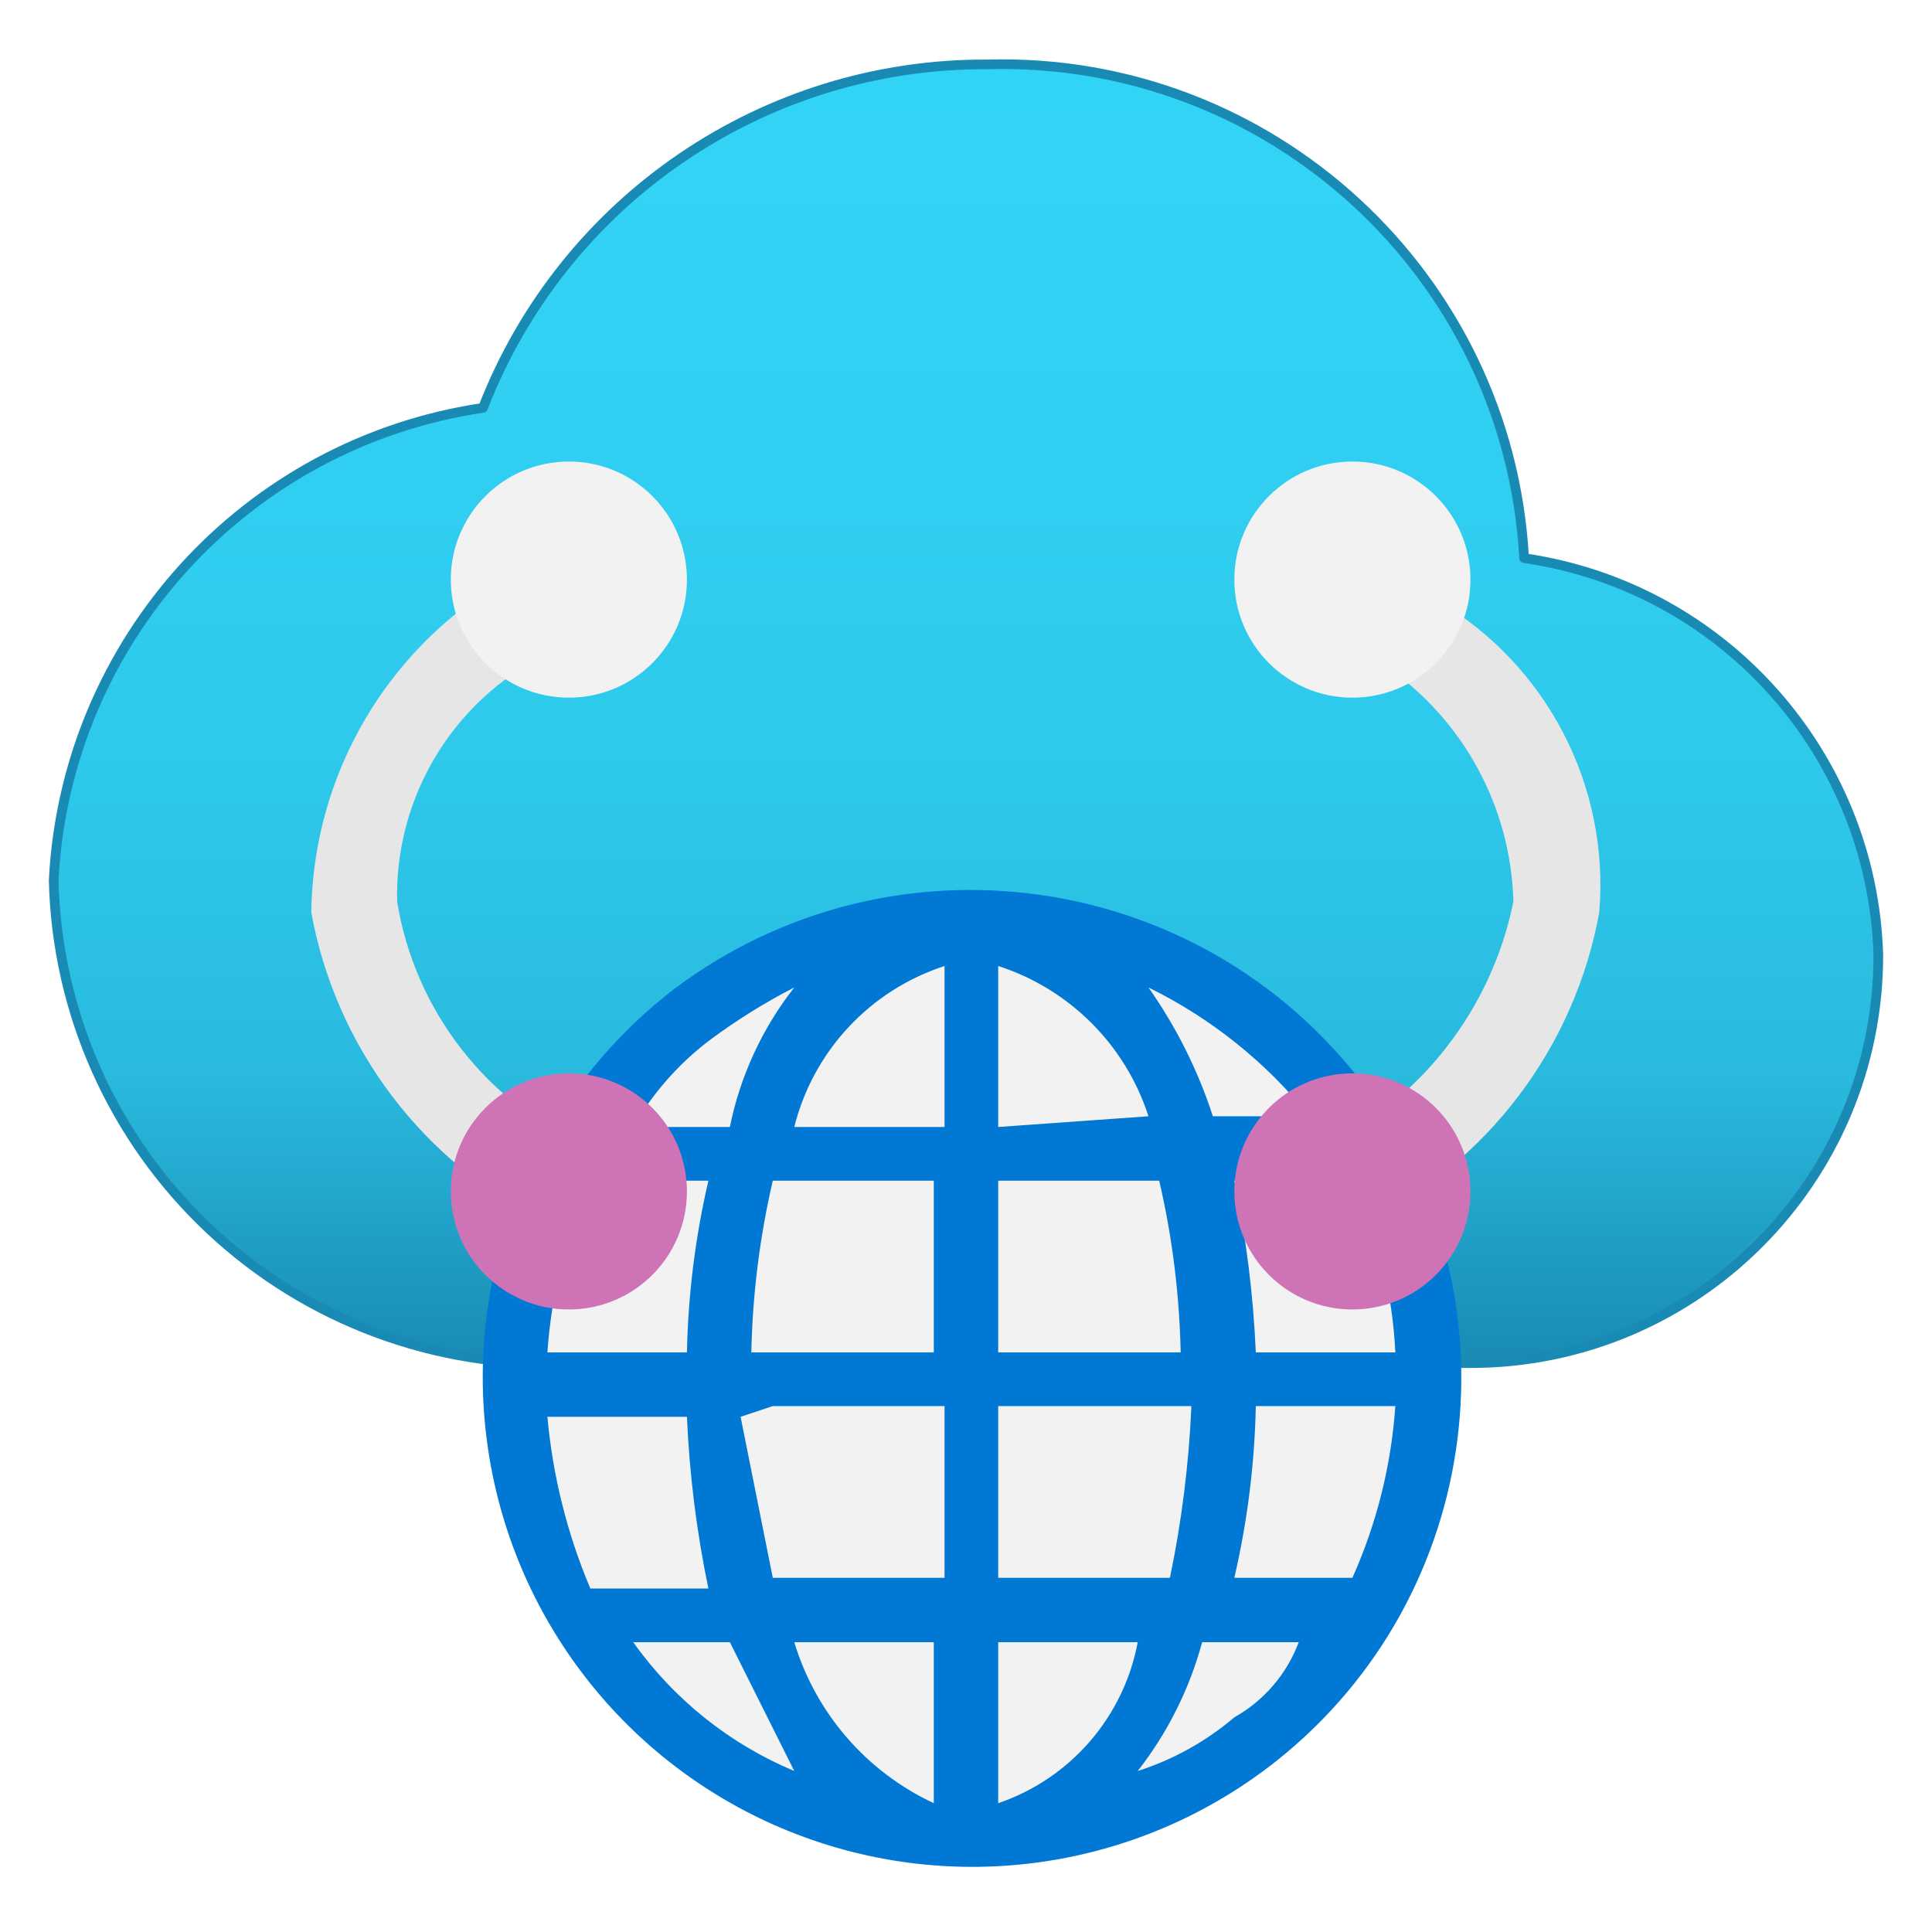
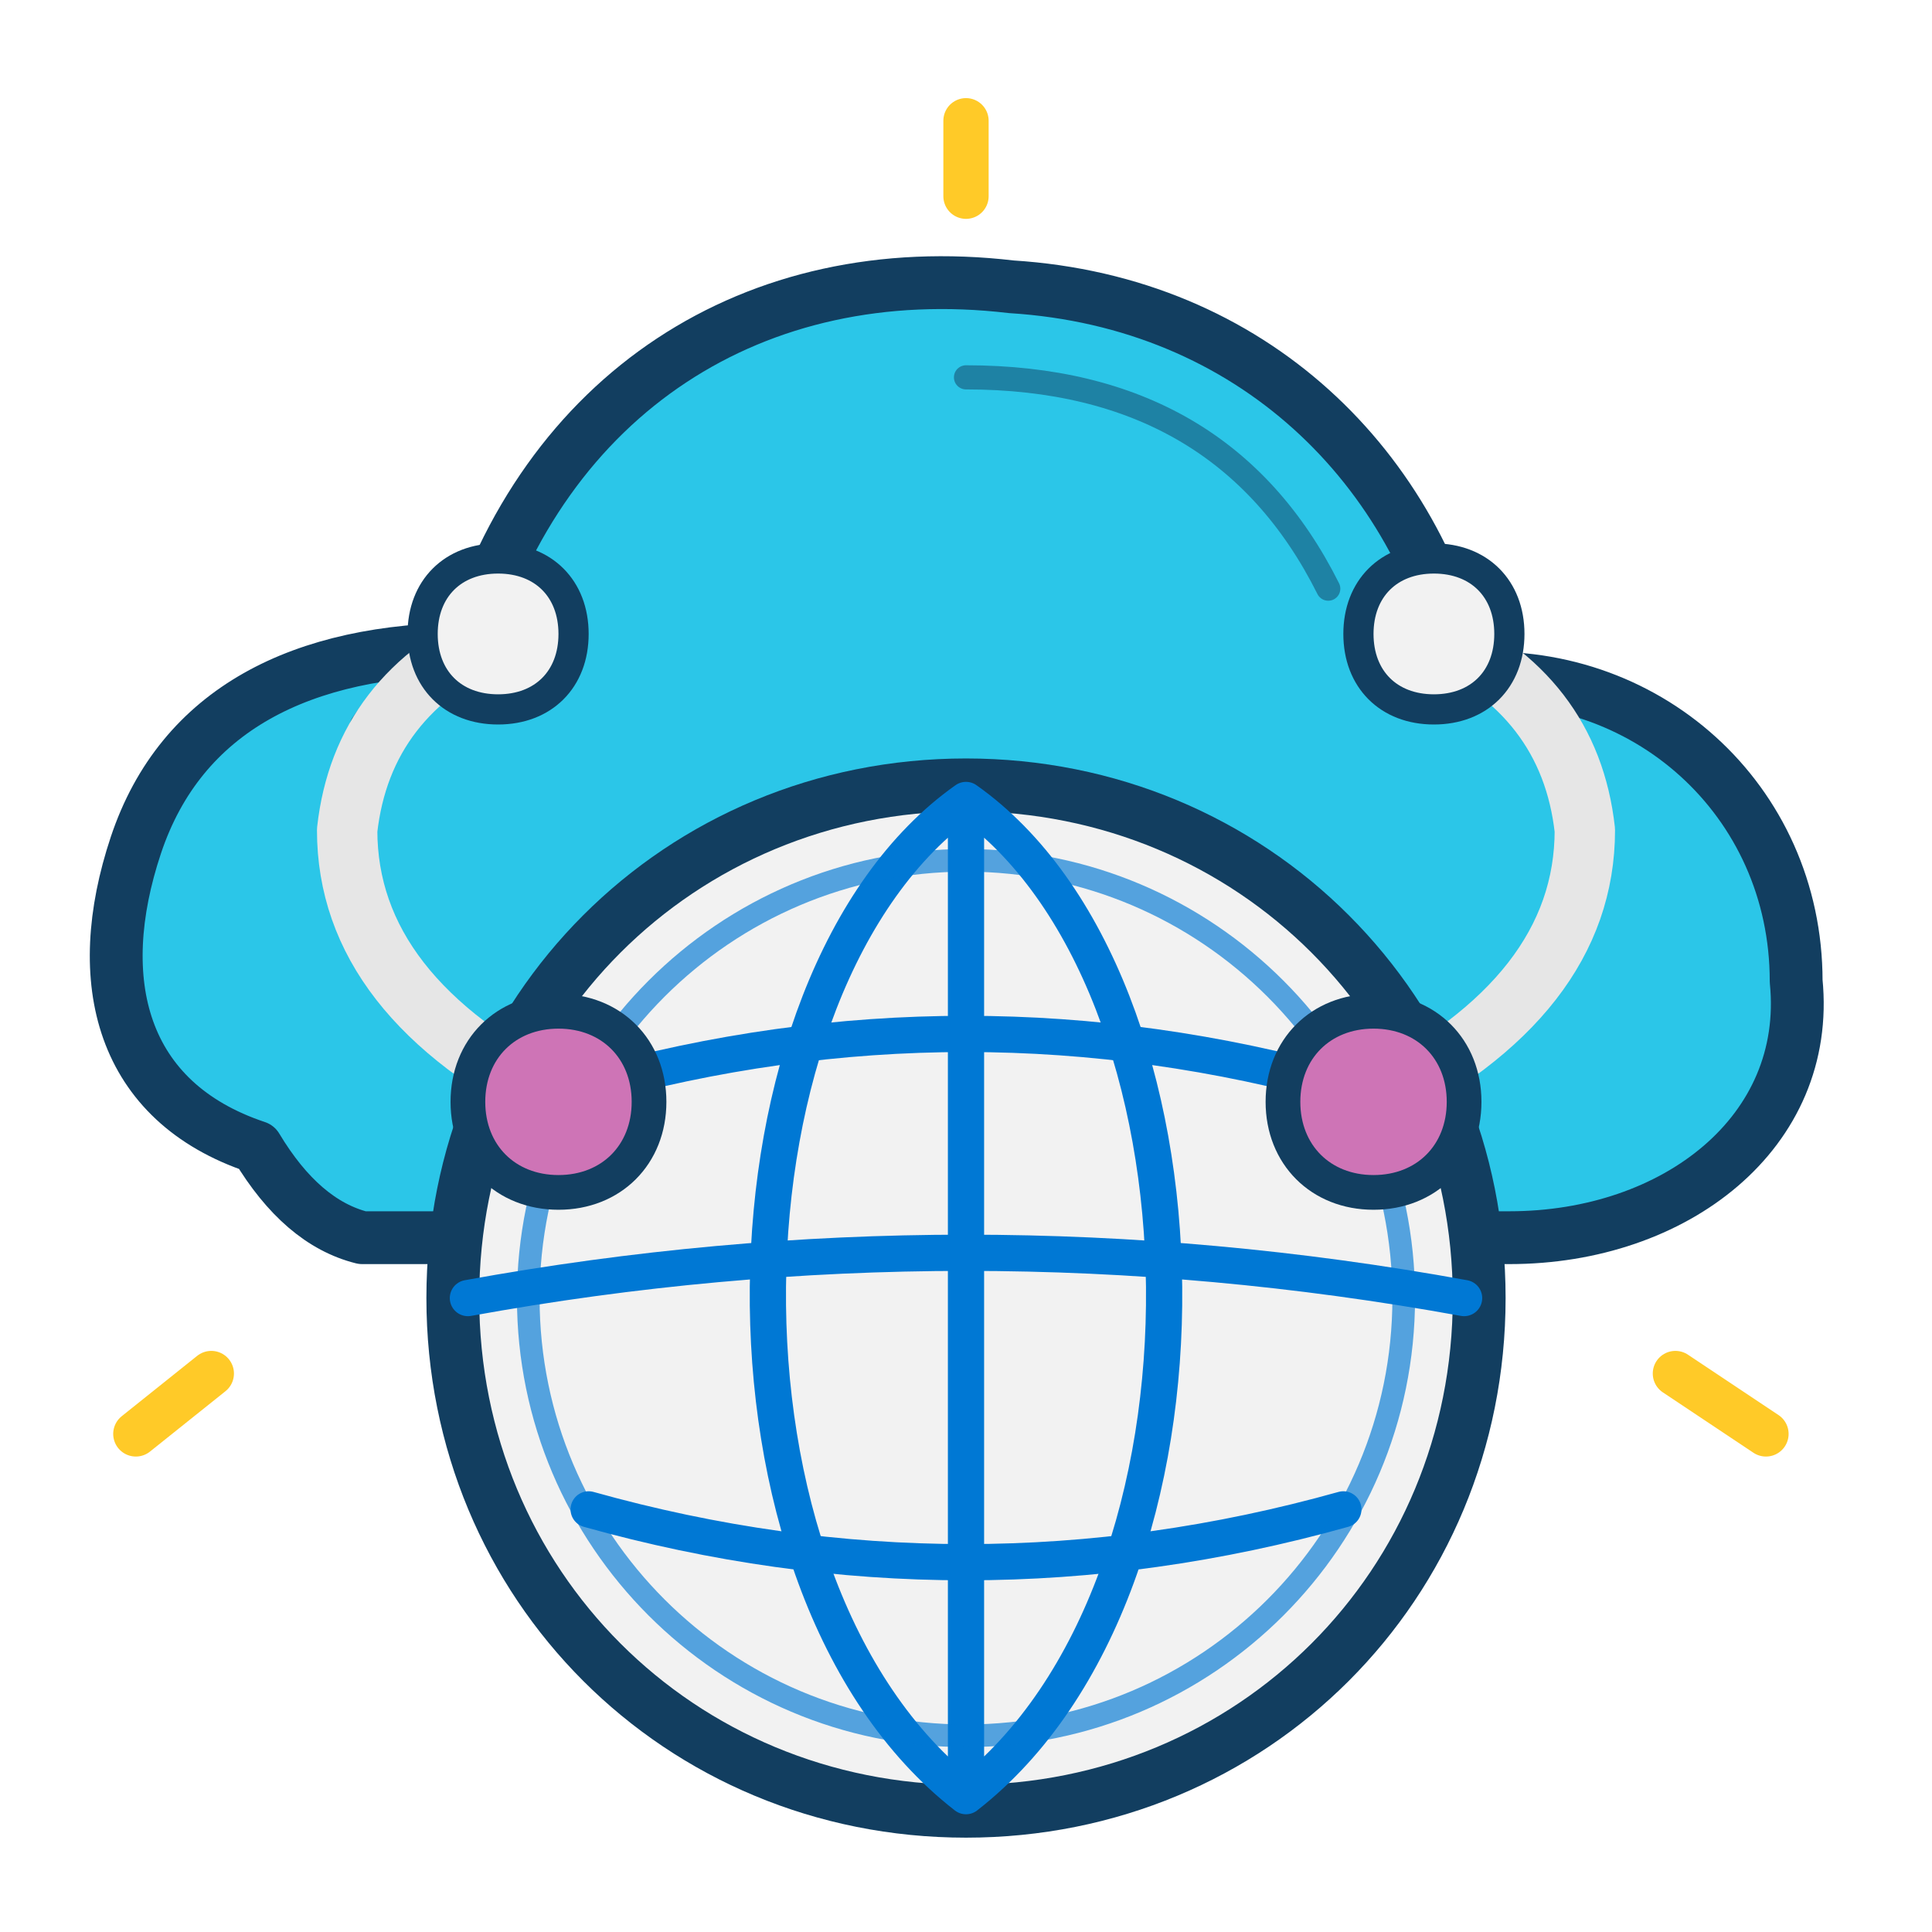
- <svg xmlns="http://www.w3.org/2000/svg" width="128" height="128" viewBox="0 0 128 128">
-   <defs>
-     <linearGradient id="cloud" x1="0" y1="0" x2="0" y2="1">
-       <stop offset="0" stop-color="#32d4f5" />
-       <stop offset=".22" stop-color="#31d1f3" />
-       <stop offset=".53" stop-color="#2ec9eb" />
-       <stop offset=".78" stop-color="#29bade" />
-       <stop offset="1" stop-color="#198ab3" />
-     </linearGradient>
-   </defs>
-   <g transform="scale(7.111111)" stroke-linecap="round" stroke-linejoin="round">
-     <path d="M17.5 8.9       A3.854 3.854 0 0 0 14.2 5.2       A4.871 4.871 0 0 0 9.2 .6       A5.011 5.011 0 0 0 4.5 3.8       A4.693 4.693 0 0 0 .5 8.2       A4.612 4.612 0 0 0 5.3 12.7       H13.7       A3.8 3.8 0 0 0 17.5 8.9 Z" fill="url(#cloud)" stroke="#198ab3" stroke-width=".09" />
-     <circle cx="9" cy="12.9" r="4.4" fill="#f2f2f2" stroke="#dedede" stroke-width=".07" />
-     <path fill="#0078d4" fill-rule="evenodd" d="       M12.7 10.1       A4.6 4.6 0 0 0 6.3 9.2       A4.561 4.561 0 1 0 11.9 16.4       A4.557 4.557 0 0 0 12.7 10.1 Z        M5.1 12.6       A4.707 4.707 0 0 1 5.5 11       H6.6       A7.772 7.772 0 0 0 6.4 12.6 Z        M7.2 11 H8.7 V12.6 H7       A7.772 7.772 0 0 1 7.2 11 Z        M9.3 11 H10.8       A7.772 7.772 0 0 1 11 12.6 H9.3 Z        M7.2 13.1 H8.8 V14.7 H7.2 L6.9 13.2 Z        M9.3 13.1 H11.1       A9.971 9.971 0 0 1 10.9 14.7 H9.3 Z        M11.7 13.1 H13       A4.707 4.707 0 0 1 12.6 14.7 H11.5       A7.772 7.772 0 0 0 11.7 13.1 Z        M11.7 12.6       A9.971 9.971 0 0 0 11.5 11 H12.6       A4.193 4.193 0 0 1 13 12.6 Z        M12.2 10.4 H11.3       A4.5 4.5 0 0 0 10.7 9.2       A4.428 4.428 0 0 1 12.2 10.4 Z        M9.3 10.5 V9       A2.171 2.171 0 0 1 10.7 10.4 Z        M8.8 9 V10.5 H7.4       A2.118 2.118 0 0 1 8.8 9 Z        M6.6 9.7       A5.582 5.582 0 0 1 7.4 9.2       A3.1 3.1 0 0 0 6.8 10.5 H5.9       A2.7 2.7 0 0 1 6.6 9.7 Z        M5.1 13.2 H6.4       A9.971 9.971 0 0 0 6.6 14.8 H5.5       A5.349 5.349 0 0 1 5.1 13.2 Z        M5.9 15.3 H6.8 L7.4 16.5       A3.491 3.491 0 0 1 5.9 15.3 Z        M7.4 15.3 H8.7 V16.8       A2.433 2.433 0 0 1 7.4 15.3 Z        M9.3 16.8 V15.3 H10.6       A1.968 1.968 0 0 1 9.3 16.8 Z        M11.5 16       A2.622 2.622 0 0 1 10.6 16.5       A3.379 3.379 0 0 0 11.2 15.3 H12.1       A1.344 1.344 0 0 1 11.5 16 Z     " />
-     <path d="M5.1 11.4       A4.025 4.025 0 0 1 2.9 8.5       A3.646 3.646 0 0 1 4.4 5.6       L5 5.1 L5.5 5.7 L4.9 6.2       A2.509 2.509 0 0 0 3.7 8.4       A3.031 3.031 0 0 0 5.5 10.7 Z" fill="#e6e6e6" />
-     <circle cx="5.3" cy="5.4" r="1.1" fill="#f2f2f2" />
-     <path d="M12.7 11.4       L12.3 10.7       A3.259 3.259 0 0 0 14.1 8.4       A2.748 2.748 0 0 0 12.9 6.2       L12.3 5.8 L12.8 5.2       L13.4 5.6       A3.071 3.071 0 0 1 14.9 8.5       A4.025 4.025 0 0 1 12.7 11.4 Z" fill="#e6e6e6" />
-     <circle cx="12.6" cy="5.4" r="1.1" fill="#f2f2f2" />
-     <circle cx="5.3" cy="11.1" r="1.1" fill="#ce74b6" />
-     <circle cx="12.6" cy="11.1" r="1.1" fill="#ce74b6" />
-   </g>
+ <svg xmlns="http://www.w3.org/2000/svg" width="128" height="128" viewBox="0 0 128 128" fill="none" stroke-linecap="round" stroke-linejoin="round">
+   <path d="M17 76 C8 73 6 65 9 56 C12 47 20 43 31 43 C36 26 50 17 67 19 C83 20 94 31 97 45 C109 44 119 53 119 65 C120 75 111 82 100 82 L24 82 Q20 81 17 76Z" fill="#2BC6E8" stroke="#123E60" stroke-width="3.5" />
+   <path d="M24 48 Q29 41 36 38 M64 25 Q81 25 88 39" stroke="#123E60" stroke-width="1.6" opacity=".5" />
+   <path d="M37 73 Q23 66 23 55 Q24 46 33 42" stroke="#E6E6E6" stroke-width="4" />
+   <path d="M91 73 Q105 66 105 55 Q104 46 95 42" stroke="#E6E6E6" stroke-width="4" />
+   <path d="M33 37 C36 37 38 39 38 42 C38 45 36 47 33 47 C30 47 28 45 28 42 C28 39 30 37 33 37Z" fill="#F2F2F2" stroke="#123E60" stroke-width="2" />
+   <path d="M95 37 C98 37 100 39 100 42 C100 45 98 47 95 47 C92 47 90 45 90 42 C90 39 92 37 95 37Z" fill="#F2F2F2" stroke="#123E60" stroke-width="2" />
+   <path d="M64 52 C83 52 98 67 98 86 C98 105 83 120 64 120 C45 120 30 105 30 86 C30 67 45 52 64 52Z" fill="#F2F2F2" stroke="#123E60" stroke-width="3.5" />
+   <path d="M64 53 C47 65 46 105 64 119 M64 53 C81 65 82 105 64 119 M64 54 L64 118" stroke="#0078D4" stroke-width="2.4" />
+   <path d="M39 72 Q64 65 89 72 M31 86 Q64 80 97 86 M39 100 Q64 107 89 100" stroke="#0078D4" stroke-width="2.4" />
+   <path d="M64 57 C80 57 93 70 93 86 C93 102 80 115 64 115 C48 115 35 102 35 86 C35 70 48 57 64 57Z" stroke="#0078D4" stroke-width="1.5" opacity=".65" />
+   <path d="M37 67 C40.5 67 43 69.5 43 73 C43 76.5 40.5 79 37 79 C33.5 79 31 76.5 31 73 C31 69.5 33.5 67 37 67Z" fill="#CE74B6" stroke="#123E60" stroke-width="2.3" />
+   <path d="M91 67 C94.5 67 97 69.5 97 73 C97 76.5 94.5 79 91 79 C87.5 79 85 76.5 85 73 C85 69.5 87.5 67 91 67Z" fill="#CE74B6" stroke="#123E60" stroke-width="2.3" />
+   <path d="M14 91 L9 95 M111 91 L117 95 M64 13 L64 8" stroke="#FFCA28" stroke-width="3" />
</svg>
